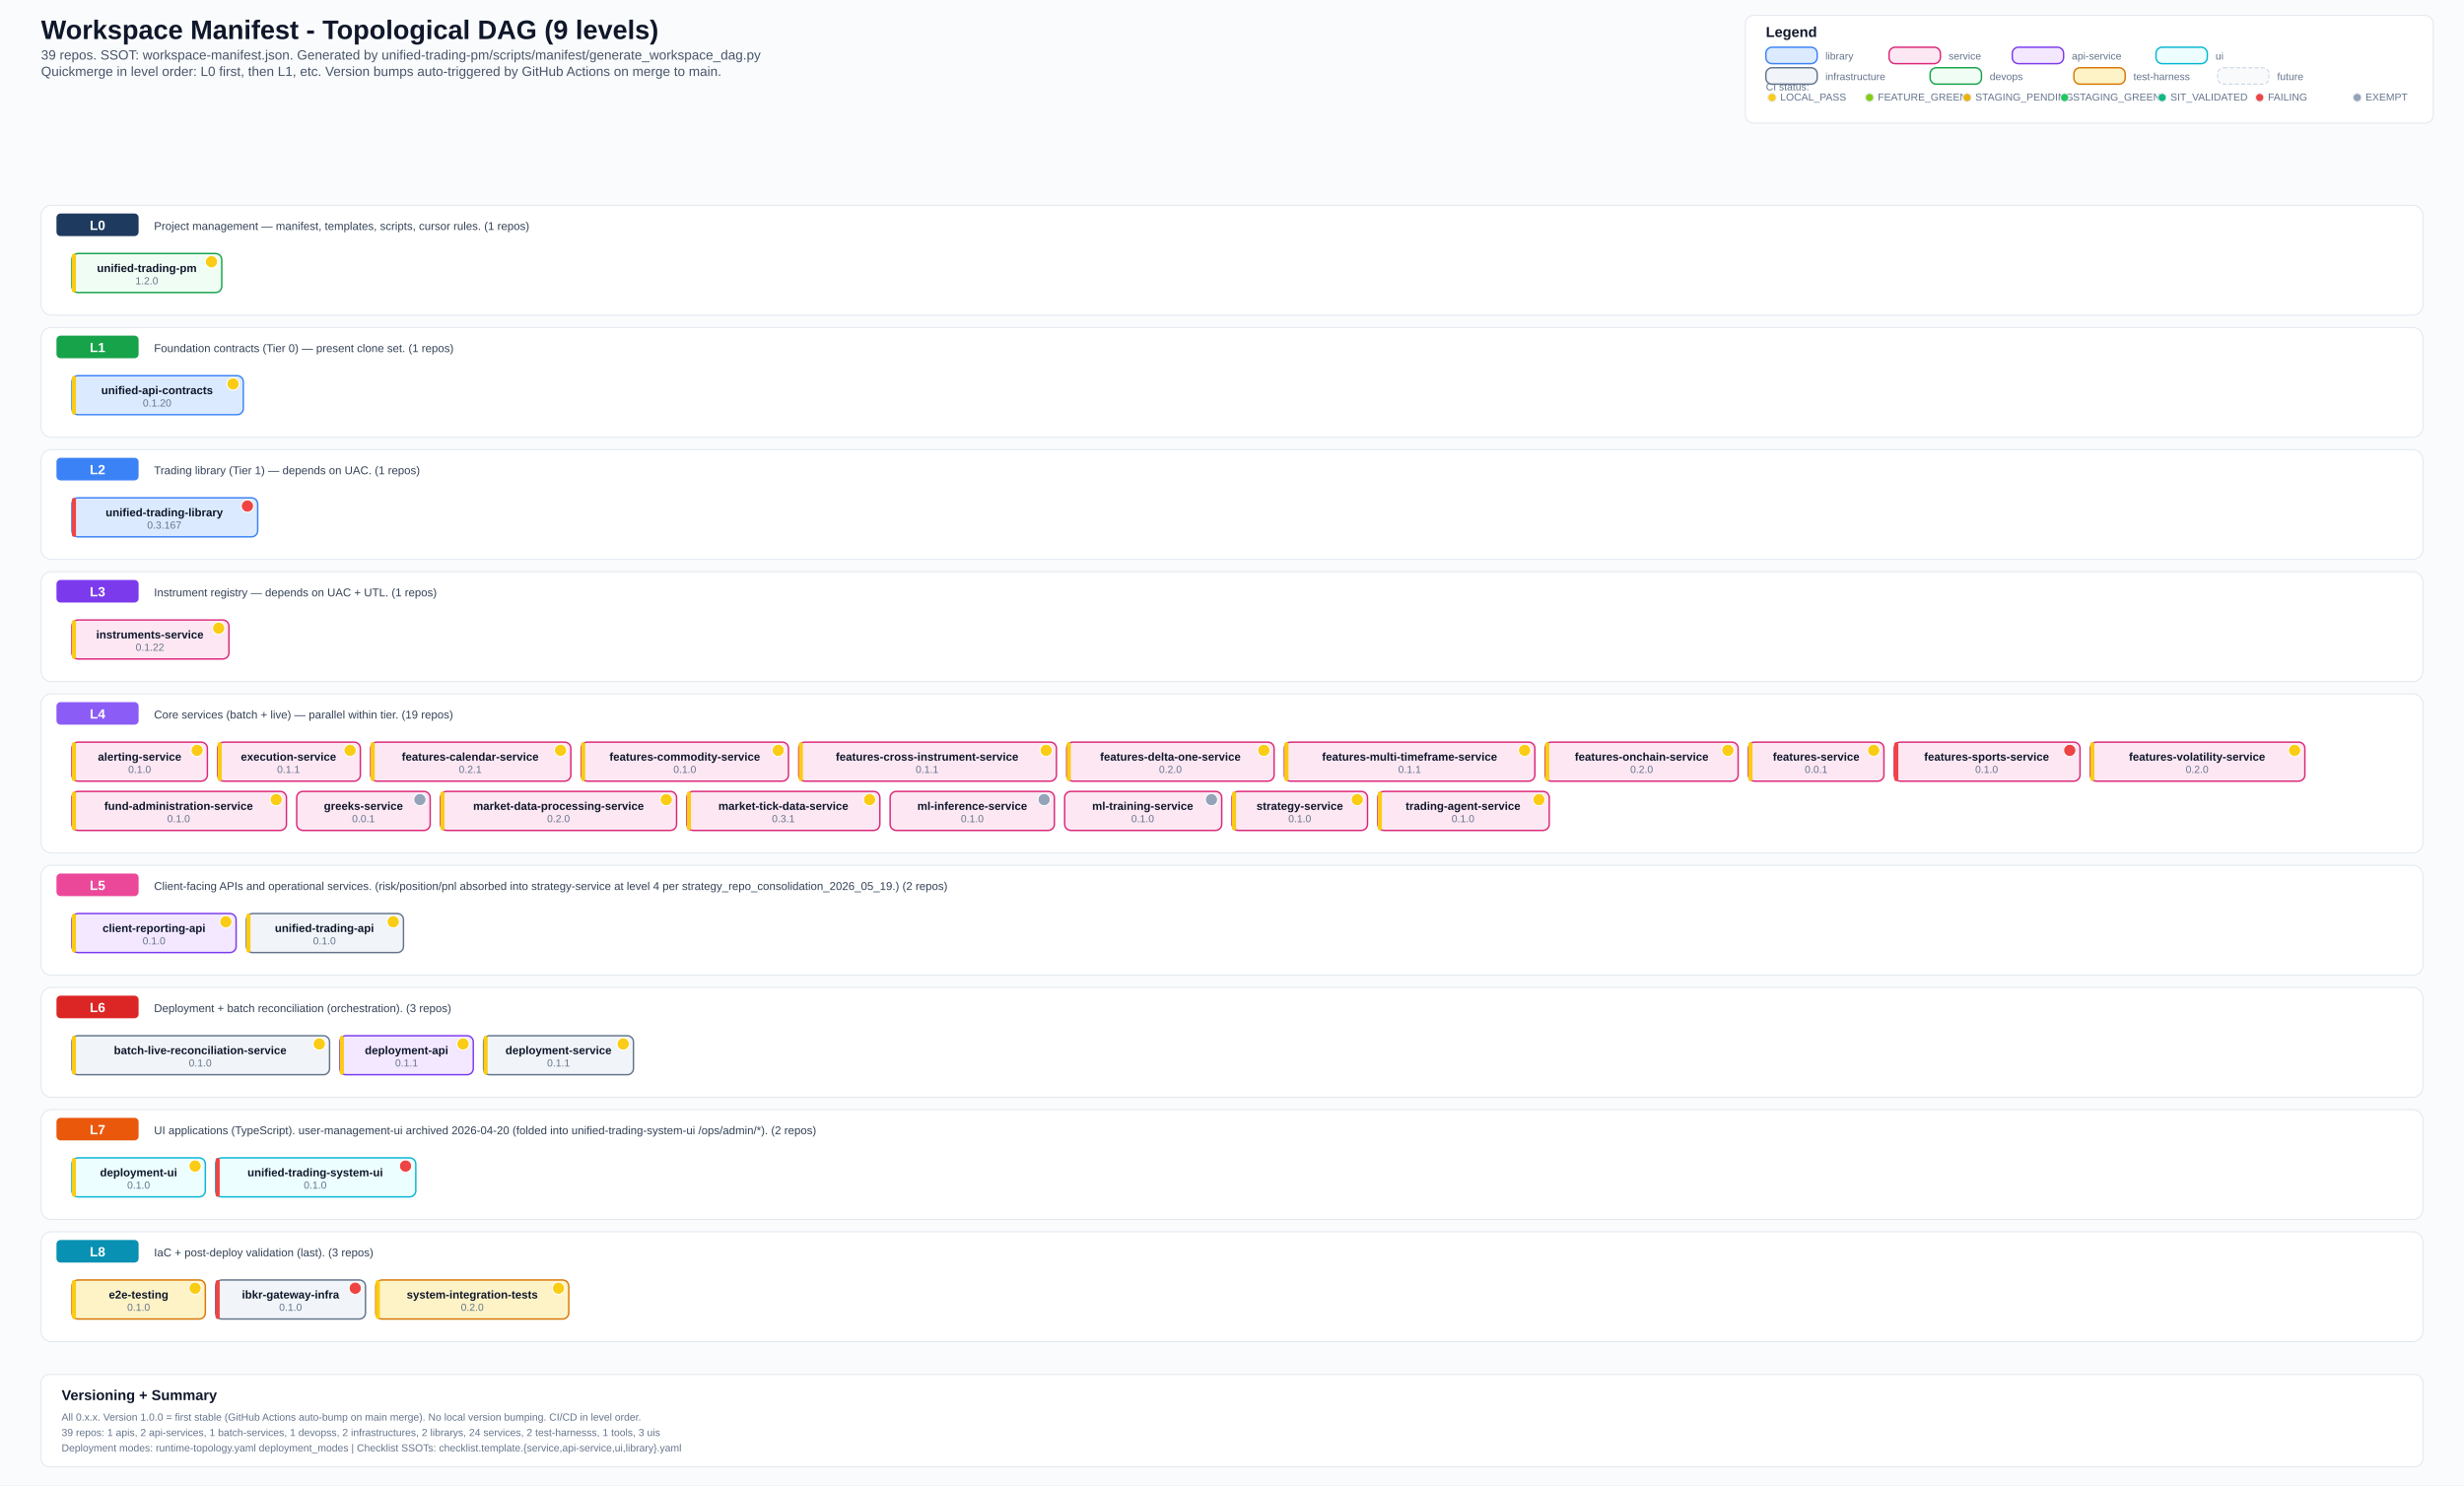
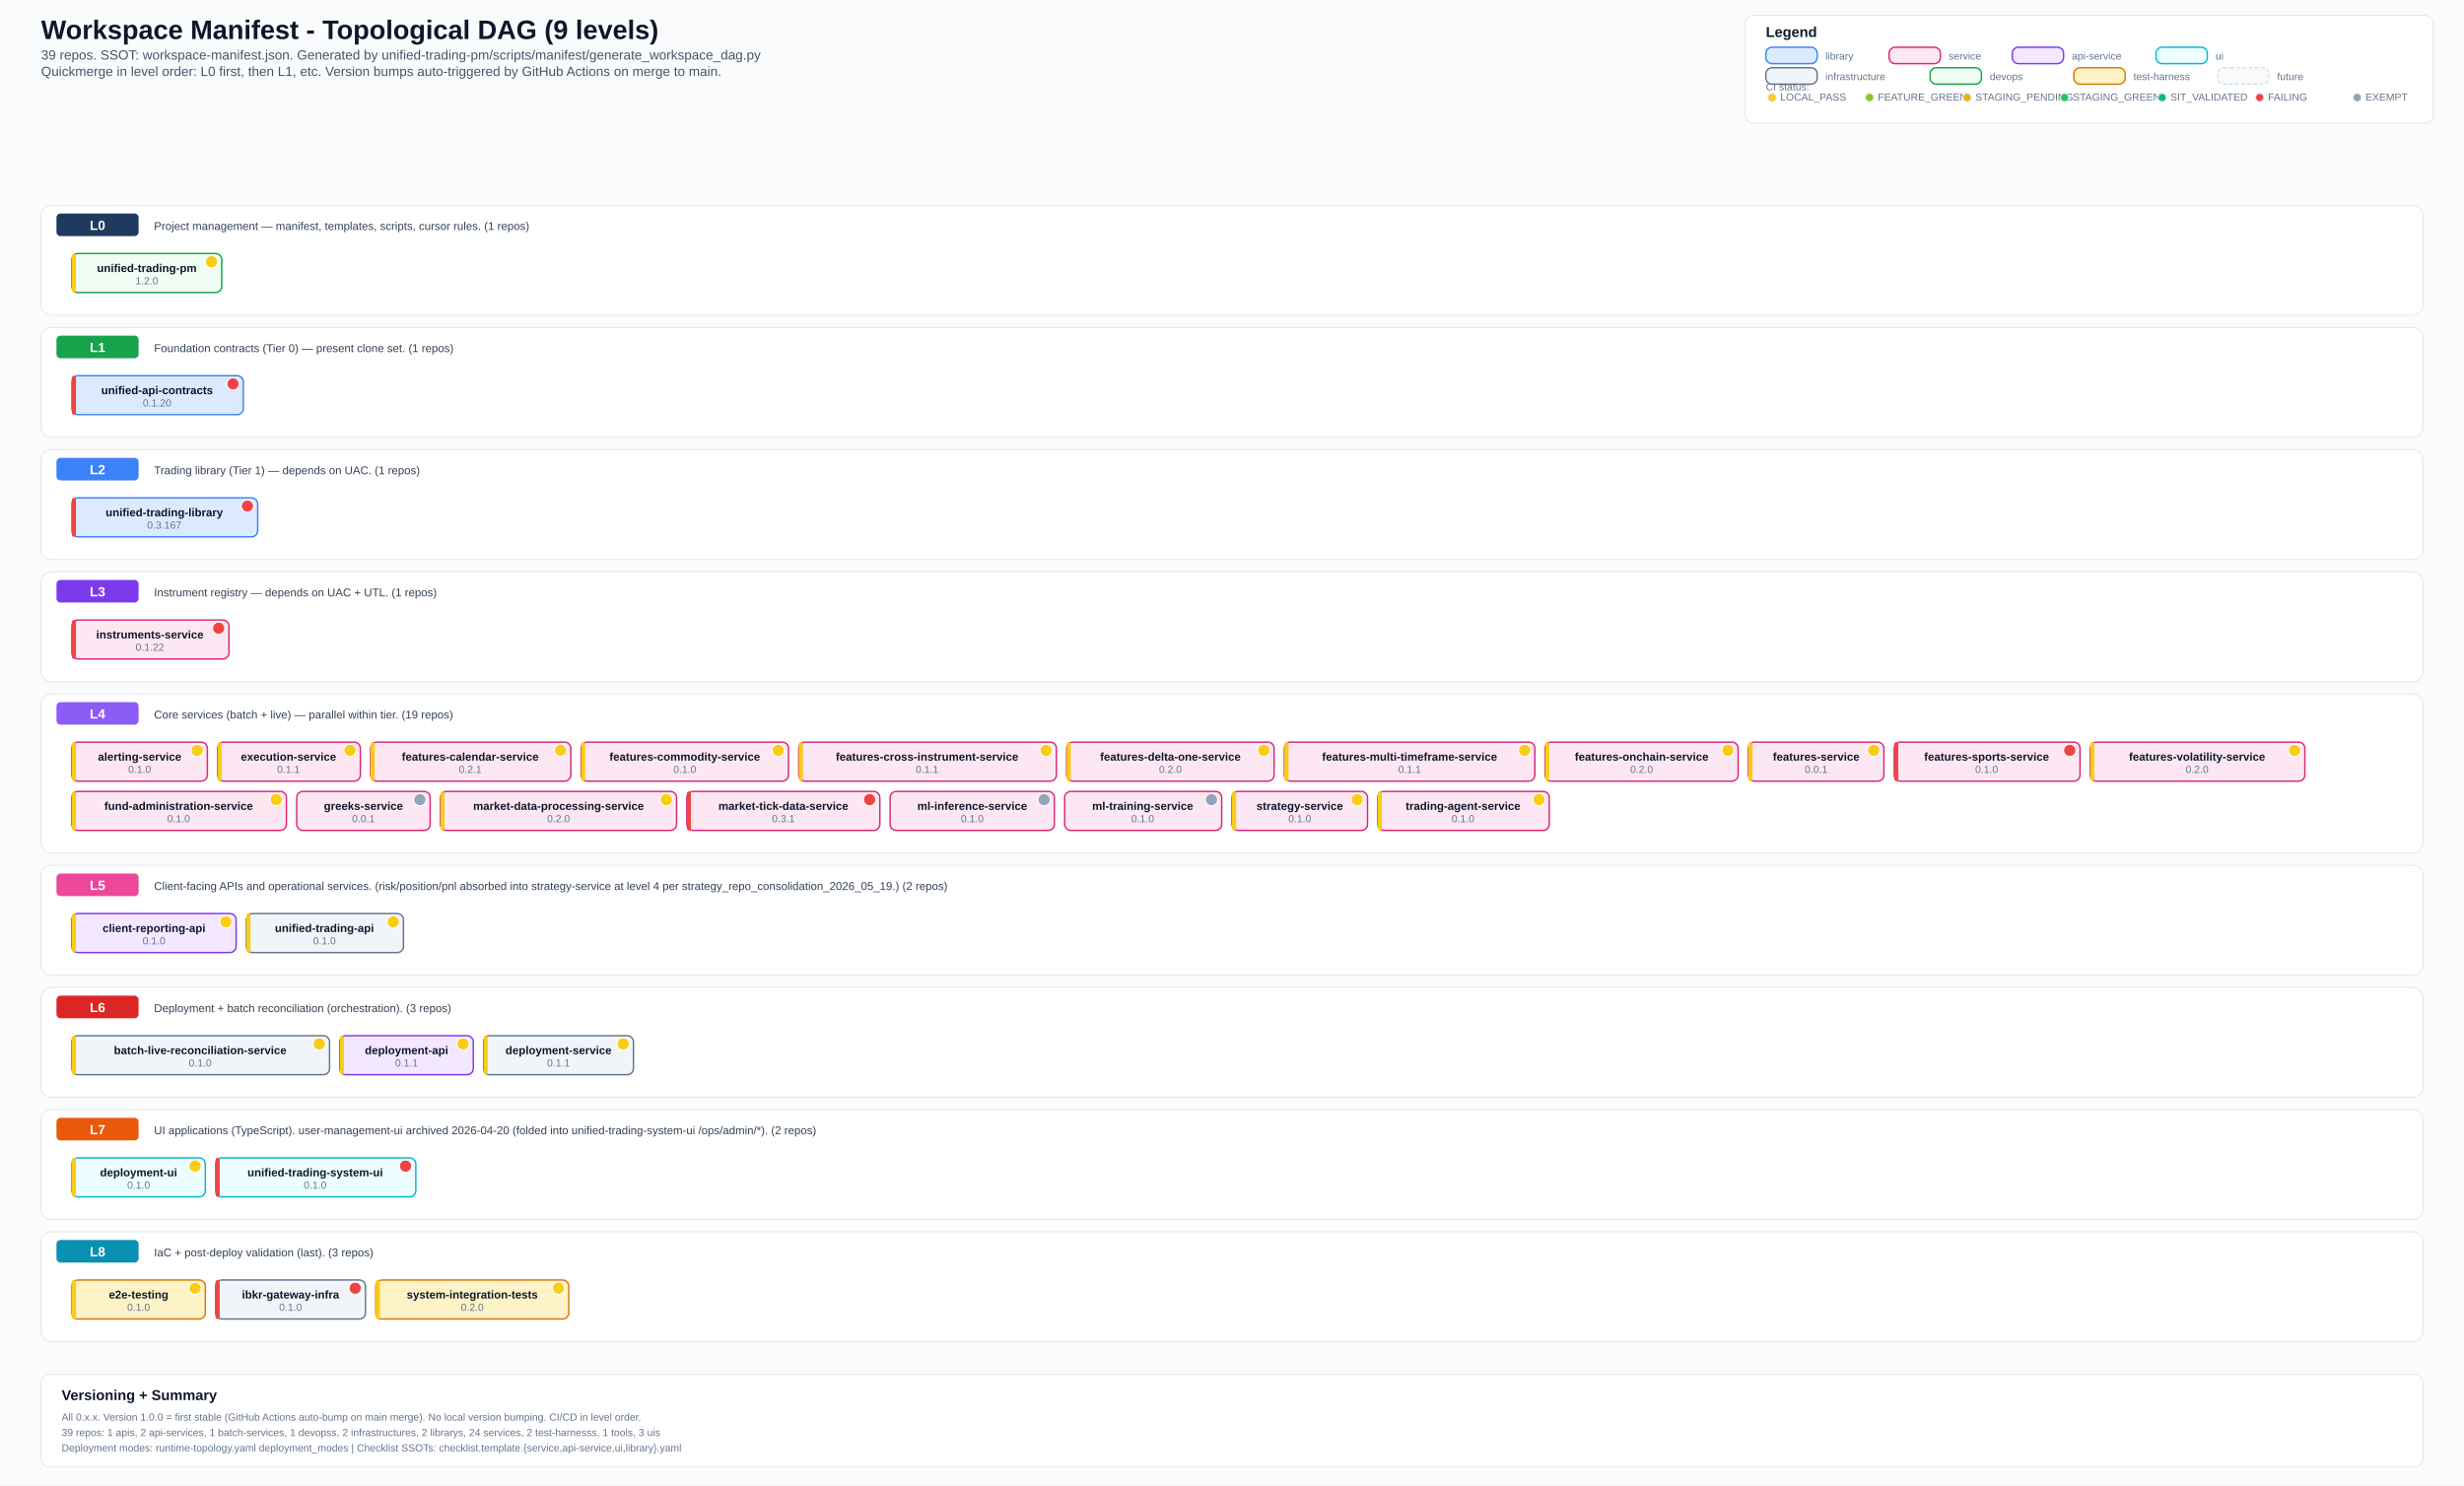
<svg xmlns="http://www.w3.org/2000/svg" width="2400" height="1447" viewBox="0 0 2400 1447">
  <defs>
    <style>
      .bg { fill: #fafbfc; }
      .title { font: 700 26px Arial, sans-serif; fill: #0f172a; }
      .subtitle { font: 500 13px Arial, sans-serif; fill: #475569; }
      .section { font: 700 14px Arial, sans-serif; fill: #0f172a; }
      .level-label { font: 700 13px Arial, sans-serif; fill: #ffffff; }
      .label { font: 600 11px Arial, sans-serif; fill: #0f172a; }
      .ver { font: 500 10px Arial, sans-serif; fill: #64748b; }
      .small { font: 500 10px Arial, sans-serif; fill: #64748b; }
      .desc { font: 500 11px Arial, sans-serif; fill: #334155; }
      .lib { fill: #dbeafe; stroke: #3b82f6; stroke-width: 1.4; rx: 6; }
      .svc { fill: #fce7f3; stroke: #db2777; stroke-width: 1.4; rx: 6; }
      .api { fill: #f3e8ff; stroke: #7c3aed; stroke-width: 1.4; rx: 6; }
      .ui-box { fill: #ecfeff; stroke: #06b6d4; stroke-width: 1.4; rx: 6; }
      .infra { fill: #f1f5f9; stroke: #64748b; stroke-width: 1.4; rx: 6; }
      .devops { fill: #f0fdf4; stroke: #16a34a; stroke-width: 1.4; rx: 6; }
      .test { fill: #fef3c7; stroke: #d97706; stroke-width: 1.4; rx: 6; }
      .future { fill: #f8fafc; stroke: #cbd5e1; stroke-width: 1; rx: 6; stroke-dasharray: 4 2; }
      .level-bg { fill: #ffffff; stroke: #e2e8f0; stroke-width: 1; rx: 10; }
      .level-badge { rx: 4; }
      .legend-box { fill: #ffffff; stroke: #e2e8f0; stroke-width: 1; rx: 8; }
  </style>
  </defs>
  <rect class="bg" x="0" y="0" width="2400" height="1447" />
  <text x="40" y="38" class="title">Workspace Manifest - Topological DAG (9 levels)</text>
  <text x="40" y="58" class="subtitle">39 repos. SSOT: workspace-manifest.json. Generated by unified-trading-pm/scripts/manifest/generate_workspace_dag.py</text>
  <text x="40" y="74" class="subtitle">Quickmerge in level order: L0 first, then L1, etc. Version bumps auto-triggered by GitHub Actions on merge to main.</text>
  <rect x="1700" y="15" width="670" height="105" class="legend-box" />
  <text x="1720" y="36" class="section">Legend</text>
  <text x="1720" y="88" class="small">CI status:</text>
  <circle cx="1726" cy="95" r="4" fill="#facc15" stroke="#e2e8f0" stroke-width="1" />
  <text x="1734" y="98" class="small">LOCAL_PASS</text>
  <circle cx="1821" cy="95" r="4" fill="#84cc16" stroke="#e2e8f0" stroke-width="1" />
  <text x="1829" y="98" class="small">FEATURE_GREEN</text>
  <circle cx="1916" cy="95" r="4" fill="#eab308" stroke="#e2e8f0" stroke-width="1" />
  <text x="1924" y="98" class="small">STAGING_PENDING</text>
  <circle cx="2011" cy="95" r="4" fill="#22c55e" stroke="#e2e8f0" stroke-width="1" />
  <text x="2019" y="98" class="small">STAGING_GREEN</text>
  <circle cx="2106" cy="95" r="4" fill="#10b981" stroke="#e2e8f0" stroke-width="1" />
  <text x="2114" y="98" class="small">SIT_VALIDATED</text>
  <circle cx="2201" cy="95" r="4" fill="#ef4444" stroke="#e2e8f0" stroke-width="1" />
  <text x="2209" y="98" class="small">FAILING</text>
  <circle cx="2296" cy="95" r="4" fill="#94a3b8" stroke="#e2e8f0" stroke-width="1" />
  <text x="2304" y="98" class="small">EXEMPT</text>
  <rect x="1720" y="46" width="50" height="16" class="lib" />
  <text x="1778" y="58" class="small">library</text>
  <rect x="1840" y="46" width="50" height="16" class="svc" />
  <text x="1898" y="58" class="small">service</text>
  <rect x="1960" y="46" width="50" height="16" class="api" />
  <text x="2018" y="58" class="small">api-service</text>
  <rect x="2100" y="46" width="50" height="16" class="ui-box" />
  <text x="2158" y="58" class="small">ui</text>
  <rect x="1720" y="66" width="50" height="16" class="infra" />
  <text x="1778" y="78" class="small">infrastructure</text>
  <rect x="1880" y="66" width="50" height="16" class="devops" />
  <text x="1938" y="78" class="small">devops</text>
  <rect x="2020" y="66" width="50" height="16" class="test" />
  <text x="2078" y="78" class="small">test-harness</text>
  <rect x="2160" y="66" width="50" height="16" class="future" />
  <text x="2218" y="78" class="small">future</text>
  <rect x="40" y="200" width="2320" height="107" class="level-bg" />
  <rect x="55" y="208" width="80" height="22" fill="#1e3a5f" class="level-badge" />
  <text x="95" y="224" text-anchor="middle" class="level-label">L0</text>
  <text x="150" y="224" class="desc">Project management — manifest, templates, scripts, cursor rules. (1 repos)</text>
  <rect x="70" y="247" width="146" height="38" class="devops" />
  <rect x="70" y="247" width="4" height="38" fill="#facc15" rx="2" />
  <text x="143" y="265" text-anchor="middle" class="label">unified-trading-pm</text>
  <circle cx="206" cy="255" r="6" fill="#facc15" stroke="#fff" stroke-width="1" />
  <text x="143" y="277" text-anchor="middle" class="ver">1.2.0</text>
  <rect x="40" y="319" width="2320" height="107" class="level-bg" />
  <rect x="55" y="327" width="80" height="22" fill="#16a34a" class="level-badge" />
  <text x="95" y="343" text-anchor="middle" class="level-label">L1</text>
  <text x="150" y="343" class="desc">Foundation contracts (Tier 0) — present clone set. (1 repos)</text>
  <rect x="70" y="366" width="167" height="38" class="lib" />
-   <rect x="70" y="366" width="4" height="38" fill="#facc15" rx="2" />
+   <rect x="70" y="366" width="4" height="38" fill="#ef4444" rx="2" />
  <text x="153" y="384" text-anchor="middle" class="label">unified-api-contracts</text>
-   <circle cx="227" cy="374" r="6" fill="#facc15" stroke="#fff" stroke-width="1" />
+   <circle cx="227" cy="374" r="6" fill="#ef4444" stroke="#fff" stroke-width="1" />
  <text x="153" y="396" text-anchor="middle" class="ver">0.1.20</text>
  <rect x="40" y="438" width="2320" height="107" class="level-bg" />
  <rect x="55" y="446" width="80" height="22" fill="#3b82f6" class="level-badge" />
  <text x="95" y="462" text-anchor="middle" class="level-label">L2</text>
  <text x="150" y="462" class="desc">Trading library (Tier 1) — depends on UAC. (1 repos)</text>
  <rect x="70" y="485" width="181" height="38" class="lib" />
  <rect x="70" y="485" width="4" height="38" fill="#ef4444" rx="2" />
  <text x="160" y="503" text-anchor="middle" class="label">unified-trading-library</text>
  <circle cx="241" cy="493" r="6" fill="#ef4444" stroke="#fff" stroke-width="1" />
  <text x="160" y="515" text-anchor="middle" class="ver">0.3.167</text>
  <rect x="40" y="557" width="2320" height="107" class="level-bg" />
  <rect x="55" y="565" width="80" height="22" fill="#7c3aed" class="level-badge" />
  <text x="95" y="581" text-anchor="middle" class="level-label">L3</text>
  <text x="150" y="581" class="desc">Instrument registry — depends on UAC + UTL. (1 repos)</text>
  <rect x="70" y="604" width="153" height="38" class="svc" />
-   <rect x="70" y="604" width="4" height="38" fill="#facc15" rx="2" />
+   <rect x="70" y="604" width="4" height="38" fill="#ef4444" rx="2" />
  <text x="146" y="622" text-anchor="middle" class="label">instruments-service</text>
-   <circle cx="213" cy="612" r="6" fill="#facc15" stroke="#fff" stroke-width="1" />
+   <circle cx="213" cy="612" r="6" fill="#ef4444" stroke="#fff" stroke-width="1" />
  <text x="146" y="634" text-anchor="middle" class="ver">0.1.22</text>
  <rect x="40" y="676" width="2320" height="155" class="level-bg" />
  <rect x="55" y="684" width="80" height="22" fill="#8b5cf6" class="level-badge" />
  <text x="95" y="700" text-anchor="middle" class="level-label">L4</text>
  <text x="150" y="700" class="desc">Core services (batch + live) — parallel within tier. (19 repos)</text>
  <rect x="70" y="723" width="132" height="38" class="svc" />
  <rect x="70" y="723" width="4" height="38" fill="#facc15" rx="2" />
  <text x="136" y="741" text-anchor="middle" class="label">alerting-service</text>
  <circle cx="192" cy="731" r="6" fill="#facc15" stroke="#fff" stroke-width="1" />
  <text x="136" y="753" text-anchor="middle" class="ver">0.1.0</text>
  <rect x="212" y="723" width="139" height="38" class="svc" />
  <rect x="212" y="723" width="4" height="38" fill="#facc15" rx="2" />
  <text x="281" y="741" text-anchor="middle" class="label">execution-service</text>
  <circle cx="341" cy="731" r="6" fill="#facc15" stroke="#fff" stroke-width="1" />
  <text x="281" y="753" text-anchor="middle" class="ver">0.1.1</text>
  <rect x="361" y="723" width="195" height="38" class="svc" />
  <rect x="361" y="723" width="4" height="38" fill="#facc15" rx="2" />
  <text x="458" y="741" text-anchor="middle" class="label">features-calendar-service</text>
  <circle cx="546" cy="731" r="6" fill="#facc15" stroke="#fff" stroke-width="1" />
  <text x="458" y="753" text-anchor="middle" class="ver">0.2.1</text>
  <rect x="566" y="723" width="202" height="38" class="svc" />
  <rect x="566" y="723" width="4" height="38" fill="#facc15" rx="2" />
  <text x="667" y="741" text-anchor="middle" class="label">features-commodity-service</text>
  <circle cx="758" cy="731" r="6" fill="#facc15" stroke="#fff" stroke-width="1" />
  <text x="667" y="753" text-anchor="middle" class="ver">0.1.0</text>
  <rect x="778" y="723" width="251" height="38" class="svc" />
  <rect x="778" y="723" width="4" height="38" fill="#facc15" rx="2" />
  <text x="903" y="741" text-anchor="middle" class="label">features-cross-instrument-service</text>
  <circle cx="1019" cy="731" r="6" fill="#facc15" stroke="#fff" stroke-width="1" />
  <text x="903" y="753" text-anchor="middle" class="ver">0.1.1</text>
  <rect x="1039" y="723" width="202" height="38" class="svc" />
  <rect x="1039" y="723" width="4" height="38" fill="#facc15" rx="2" />
  <text x="1140" y="741" text-anchor="middle" class="label">features-delta-one-service</text>
  <circle cx="1231" cy="731" r="6" fill="#facc15" stroke="#fff" stroke-width="1" />
  <text x="1140" y="753" text-anchor="middle" class="ver">0.2.0</text>
  <rect x="1251" y="723" width="244" height="38" class="svc" />
  <rect x="1251" y="723" width="4" height="38" fill="#facc15" rx="2" />
  <text x="1373" y="741" text-anchor="middle" class="label">features-multi-timeframe-service</text>
  <circle cx="1485" cy="731" r="6" fill="#facc15" stroke="#fff" stroke-width="1" />
  <text x="1373" y="753" text-anchor="middle" class="ver">0.1.1</text>
  <rect x="1505" y="723" width="188" height="38" class="svc" />
  <rect x="1505" y="723" width="4" height="38" fill="#facc15" rx="2" />
  <text x="1599" y="741" text-anchor="middle" class="label">features-onchain-service</text>
  <circle cx="1683" cy="731" r="6" fill="#facc15" stroke="#fff" stroke-width="1" />
  <text x="1599" y="753" text-anchor="middle" class="ver">0.2.0</text>
  <rect x="1703" y="723" width="132" height="38" class="svc" />
  <rect x="1703" y="723" width="4" height="38" fill="#facc15" rx="2" />
  <text x="1769" y="741" text-anchor="middle" class="label">features-service</text>
  <circle cx="1825" cy="731" r="6" fill="#facc15" stroke="#fff" stroke-width="1" />
  <text x="1769" y="753" text-anchor="middle" class="ver">0.0.1</text>
  <rect x="1845" y="723" width="181" height="38" class="svc" />
  <rect x="1845" y="723" width="4" height="38" fill="#ef4444" rx="2" />
  <text x="1935" y="741" text-anchor="middle" class="label">features-sports-service</text>
  <circle cx="2016" cy="731" r="6" fill="#ef4444" stroke="#fff" stroke-width="1" />
  <text x="1935" y="753" text-anchor="middle" class="ver">0.1.0</text>
  <rect x="2036" y="723" width="209" height="38" class="svc" />
  <rect x="2036" y="723" width="4" height="38" fill="#facc15" rx="2" />
  <text x="2140" y="741" text-anchor="middle" class="label">features-volatility-service</text>
  <circle cx="2235" cy="731" r="6" fill="#facc15" stroke="#fff" stroke-width="1" />
  <text x="2140" y="753" text-anchor="middle" class="ver">0.2.0</text>
  <rect x="70" y="771" width="209" height="38" class="svc" />
  <rect x="70" y="771" width="4" height="38" fill="#facc15" rx="2" />
  <text x="174" y="789" text-anchor="middle" class="label">fund-administration-service</text>
  <circle cx="269" cy="779" r="6" fill="#facc15" stroke="#fff" stroke-width="1" />
  <text x="174" y="801" text-anchor="middle" class="ver">0.1.0</text>
  <rect x="289" y="771" width="130" height="38" class="svc" />
  <text x="354" y="789" text-anchor="middle" class="label">greeks-service</text>
  <circle cx="409" cy="779" r="6" fill="#94a3b8" stroke="#fff" stroke-width="1" />
  <text x="354" y="801" text-anchor="middle" class="ver">0.0.1</text>
  <rect x="429" y="771" width="230" height="38" class="svc" />
  <rect x="429" y="771" width="4" height="38" fill="#facc15" rx="2" />
  <text x="544" y="789" text-anchor="middle" class="label">market-data-processing-service</text>
  <circle cx="649" cy="779" r="6" fill="#facc15" stroke="#fff" stroke-width="1" />
  <text x="544" y="801" text-anchor="middle" class="ver">0.2.0</text>
  <rect x="669" y="771" width="188" height="38" class="svc" />
-   <rect x="669" y="771" width="4" height="38" fill="#facc15" rx="2" />
+   <rect x="669" y="771" width="4" height="38" fill="#ef4444" rx="2" />
  <text x="763" y="789" text-anchor="middle" class="label">market-tick-data-service</text>
-   <circle cx="847" cy="779" r="6" fill="#facc15" stroke="#fff" stroke-width="1" />
+   <circle cx="847" cy="779" r="6" fill="#ef4444" stroke="#fff" stroke-width="1" />
  <text x="763" y="801" text-anchor="middle" class="ver">0.3.1</text>
  <rect x="867" y="771" width="160" height="38" class="svc" />
  <text x="947" y="789" text-anchor="middle" class="label">ml-inference-service</text>
  <circle cx="1017" cy="779" r="6" fill="#94a3b8" stroke="#fff" stroke-width="1" />
  <text x="947" y="801" text-anchor="middle" class="ver">0.1.0</text>
  <rect x="1037" y="771" width="153" height="38" class="svc" />
  <text x="1113" y="789" text-anchor="middle" class="label">ml-training-service</text>
  <circle cx="1180" cy="779" r="6" fill="#94a3b8" stroke="#fff" stroke-width="1" />
  <text x="1113" y="801" text-anchor="middle" class="ver">0.1.0</text>
  <rect x="1200" y="771" width="132" height="38" class="svc" />
  <rect x="1200" y="771" width="4" height="38" fill="#facc15" rx="2" />
  <text x="1266" y="789" text-anchor="middle" class="label">strategy-service</text>
  <circle cx="1322" cy="779" r="6" fill="#facc15" stroke="#fff" stroke-width="1" />
  <text x="1266" y="801" text-anchor="middle" class="ver">0.1.0</text>
  <rect x="1342" y="771" width="167" height="38" class="svc" />
  <rect x="1342" y="771" width="4" height="38" fill="#facc15" rx="2" />
  <text x="1425" y="789" text-anchor="middle" class="label">trading-agent-service</text>
  <circle cx="1499" cy="779" r="6" fill="#facc15" stroke="#fff" stroke-width="1" />
  <text x="1425" y="801" text-anchor="middle" class="ver">0.1.0</text>
  <rect x="40" y="843" width="2320" height="107" class="level-bg" />
  <rect x="55" y="851" width="80" height="22" fill="#ec4899" class="level-badge" />
  <text x="95" y="867" text-anchor="middle" class="level-label">L5</text>
  <text x="150" y="867" class="desc">Client-facing APIs and operational services. (risk/position/pnl absorbed into strategy-service at level 4 per strategy_repo_consolidation_2026_05_19.) (2 repos)</text>
  <rect x="70" y="890" width="160" height="38" class="api" />
  <rect x="70" y="890" width="4" height="38" fill="#facc15" rx="2" />
  <text x="150" y="908" text-anchor="middle" class="label">client-reporting-api</text>
  <circle cx="220" cy="898" r="6" fill="#facc15" stroke="#fff" stroke-width="1" />
  <text x="150" y="920" text-anchor="middle" class="ver">0.1.0</text>
  <rect x="240" y="890" width="153" height="38" class="infra" />
  <rect x="240" y="890" width="4" height="38" fill="#facc15" rx="2" />
  <text x="316" y="908" text-anchor="middle" class="label">unified-trading-api</text>
  <circle cx="383" cy="898" r="6" fill="#facc15" stroke="#fff" stroke-width="1" />
  <text x="316" y="920" text-anchor="middle" class="ver">0.1.0</text>
  <rect x="40" y="962" width="2320" height="107" class="level-bg" />
  <rect x="55" y="970" width="80" height="22" fill="#dc2626" class="level-badge" />
  <text x="95" y="986" text-anchor="middle" class="level-label">L6</text>
  <text x="150" y="986" class="desc">Deployment + batch reconciliation (orchestration). (3 repos)</text>
  <rect x="70" y="1009" width="251" height="38" class="infra" />
  <rect x="70" y="1009" width="4" height="38" fill="#facc15" rx="2" />
  <text x="195" y="1027" text-anchor="middle" class="label">batch-live-reconciliation-service</text>
  <circle cx="311" cy="1017" r="6" fill="#facc15" stroke="#fff" stroke-width="1" />
  <text x="195" y="1039" text-anchor="middle" class="ver">0.1.0</text>
  <rect x="331" y="1009" width="130" height="38" class="api" />
  <rect x="331" y="1009" width="4" height="38" fill="#facc15" rx="2" />
  <text x="396" y="1027" text-anchor="middle" class="label">deployment-api</text>
  <circle cx="451" cy="1017" r="6" fill="#facc15" stroke="#fff" stroke-width="1" />
  <text x="396" y="1039" text-anchor="middle" class="ver">0.1.1</text>
  <rect x="471" y="1009" width="146" height="38" class="infra" />
  <rect x="471" y="1009" width="4" height="38" fill="#facc15" rx="2" />
  <text x="544" y="1027" text-anchor="middle" class="label">deployment-service</text>
  <circle cx="607" cy="1017" r="6" fill="#facc15" stroke="#fff" stroke-width="1" />
  <text x="544" y="1039" text-anchor="middle" class="ver">0.1.1</text>
  <rect x="40" y="1081" width="2320" height="107" class="level-bg" />
  <rect x="55" y="1089" width="80" height="22" fill="#ea580c" class="level-badge" />
  <text x="95" y="1105" text-anchor="middle" class="level-label">L7</text>
  <text x="150" y="1105" class="desc">UI applications (TypeScript). user-management-ui archived 2026-04-20 (folded into unified-trading-system-ui /ops/admin/*). (2 repos)</text>
  <rect x="70" y="1128" width="130" height="38" class="ui-box" />
  <rect x="70" y="1128" width="4" height="38" fill="#facc15" rx="2" />
  <text x="135" y="1146" text-anchor="middle" class="label">deployment-ui</text>
  <circle cx="190" cy="1136" r="6" fill="#facc15" stroke="#fff" stroke-width="1" />
  <text x="135" y="1158" text-anchor="middle" class="ver">0.1.0</text>
  <rect x="210" y="1128" width="195" height="38" class="ui-box" />
  <rect x="210" y="1128" width="4" height="38" fill="#ef4444" rx="2" />
  <text x="307" y="1146" text-anchor="middle" class="label">unified-trading-system-ui</text>
  <circle cx="395" cy="1136" r="6" fill="#ef4444" stroke="#fff" stroke-width="1" />
  <text x="307" y="1158" text-anchor="middle" class="ver">0.1.0</text>
  <rect x="40" y="1200" width="2320" height="107" class="level-bg" />
  <rect x="55" y="1208" width="80" height="22" fill="#0891b2" class="level-badge" />
  <text x="95" y="1224" text-anchor="middle" class="level-label">L8</text>
  <text x="150" y="1224" class="desc">IaC + post-deploy validation (last). (3 repos)</text>
  <rect x="70" y="1247" width="130" height="38" class="test" />
  <rect x="70" y="1247" width="4" height="38" fill="#facc15" rx="2" />
  <text x="135" y="1265" text-anchor="middle" class="label">e2e-testing</text>
  <circle cx="190" cy="1255" r="6" fill="#facc15" stroke="#fff" stroke-width="1" />
  <text x="135" y="1277" text-anchor="middle" class="ver">0.1.0</text>
  <rect x="210" y="1247" width="146" height="38" class="infra" />
  <rect x="210" y="1247" width="4" height="38" fill="#ef4444" rx="2" />
  <text x="283" y="1265" text-anchor="middle" class="label">ibkr-gateway-infra</text>
  <circle cx="346" cy="1255" r="6" fill="#ef4444" stroke="#fff" stroke-width="1" />
  <text x="283" y="1277" text-anchor="middle" class="ver">0.1.0</text>
  <rect x="366" y="1247" width="188" height="38" class="test" />
  <rect x="366" y="1247" width="4" height="38" fill="#facc15" rx="2" />
  <text x="460" y="1265" text-anchor="middle" class="label">system-integration-tests</text>
  <circle cx="544" cy="1255" r="6" fill="#facc15" stroke="#fff" stroke-width="1" />
  <text x="460" y="1277" text-anchor="middle" class="ver">0.2.0</text>
  <rect x="40" y="1339" width="2320" height="90" fill="#ffffff" stroke="#e2e8f0" stroke-width="1" rx="8" />
  <text x="60" y="1364" class="section">Versioning + Summary</text>
  <text x="60" y="1384" class="small">All 0.x.x. Version 1.0.0 = first stable (GitHub Actions auto-bump on main merge). No local version bumping. CI/CD in level order.</text>
  <text x="60" y="1399" class="small">39 repos: 1 apis, 2 api-services, 1 batch-services, 1 devopss, 2 infrastructures, 2 librarys, 24 services, 2 test-harnesss, 1 tools, 3 uis</text>
  <text x="60" y="1414" class="small">Deployment modes: runtime-topology.yaml deployment_modes | Checklist SSOTs: checklist.template.{service,api-service,ui,library}.yaml</text>
</svg>
